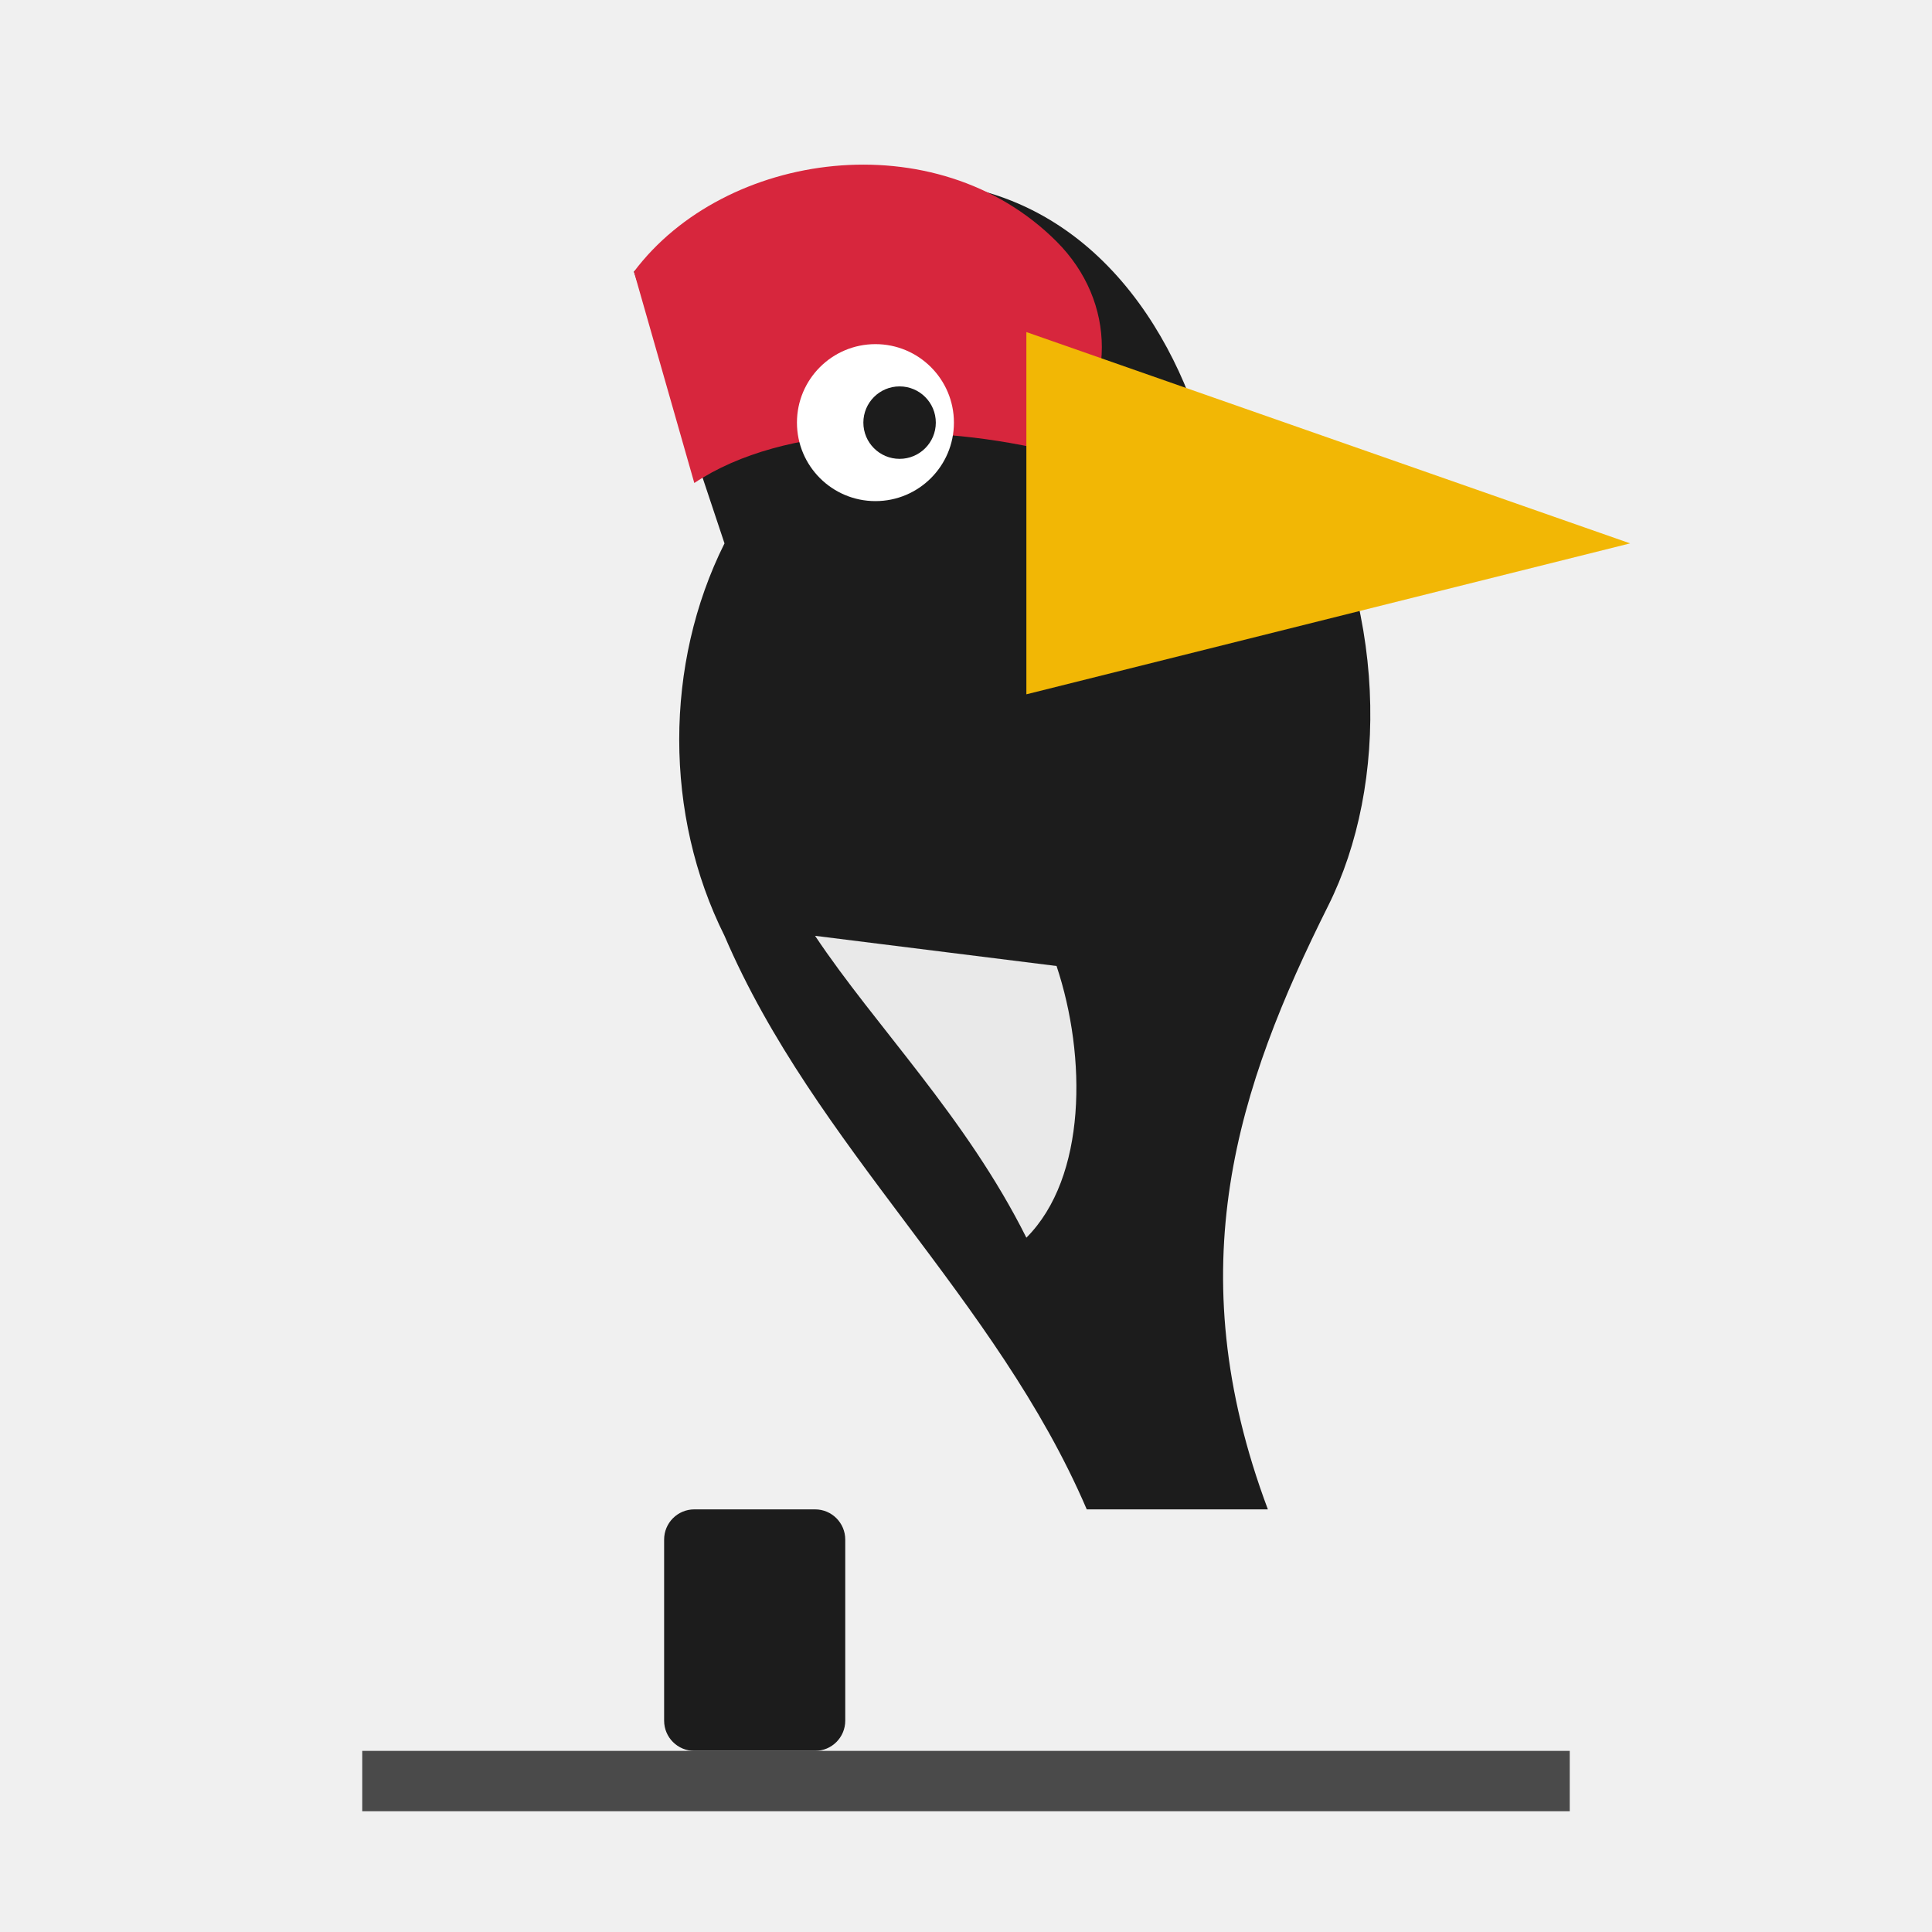
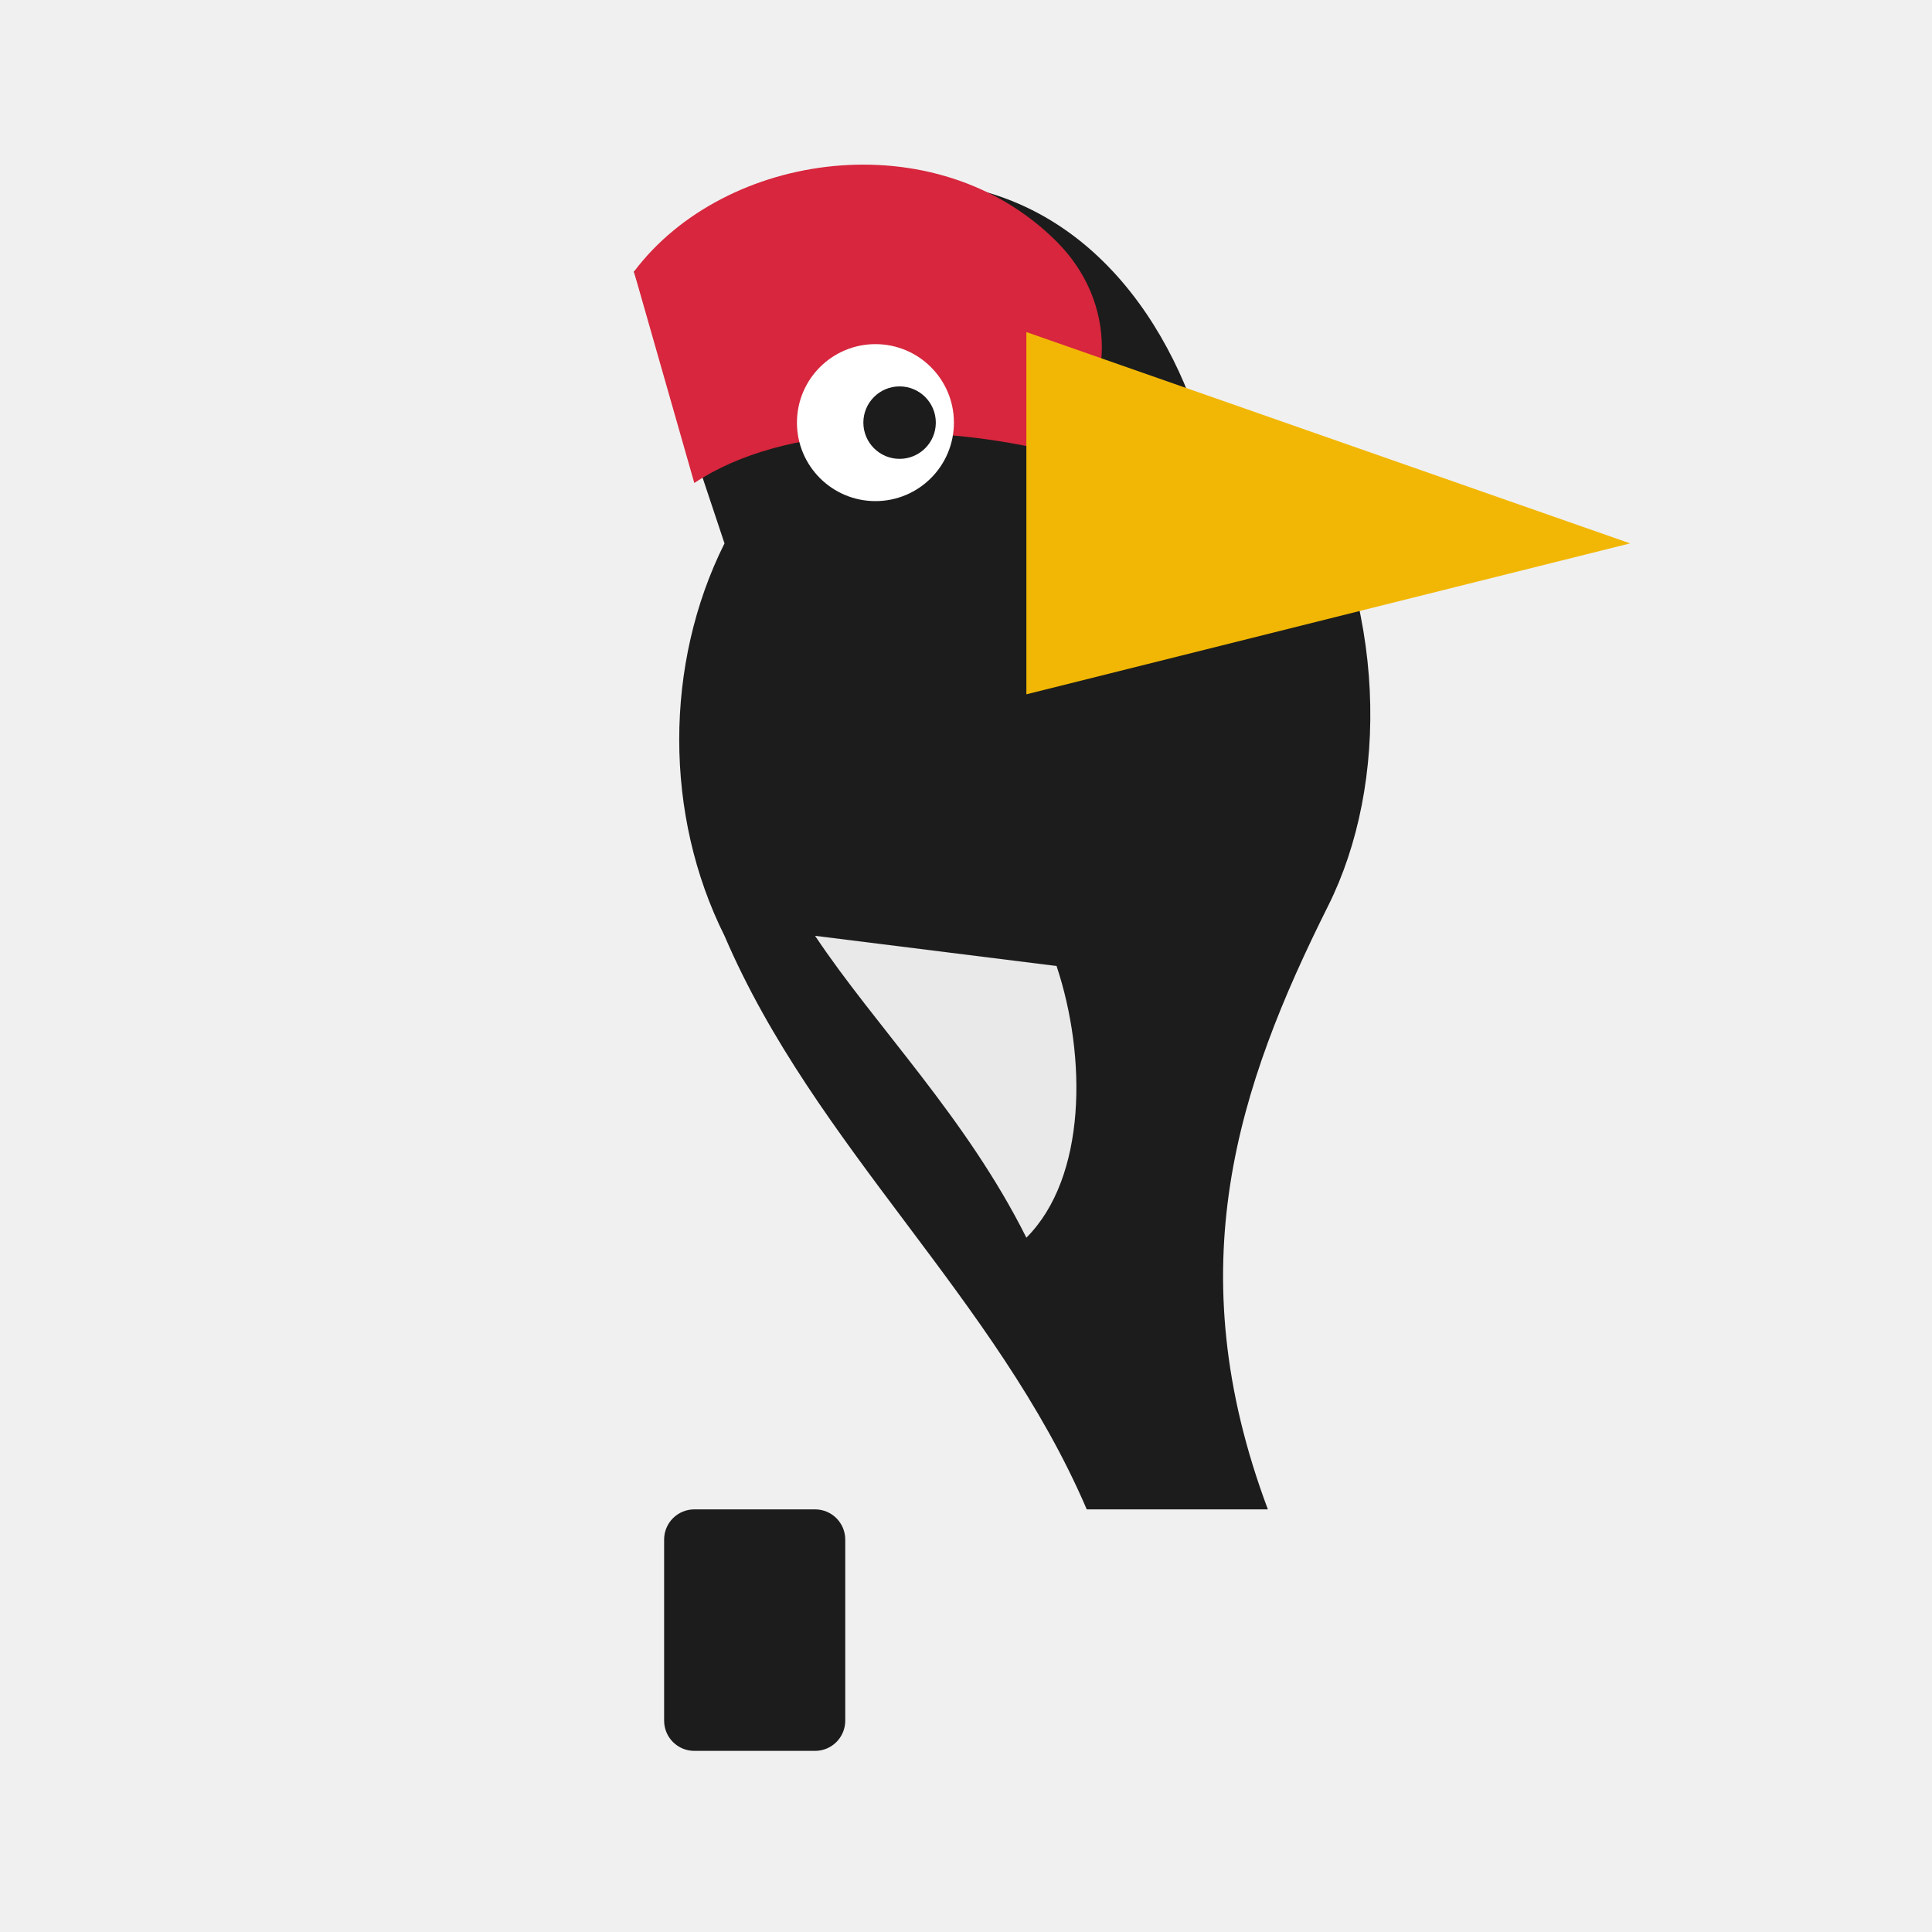
<svg xmlns="http://www.w3.org/2000/svg" viewBox="0 0 64 64" width="64" height="64">
  <path d="M30 6c-6 0-9 3-9 3l3 9c-2 4-2 9 0 13 3 7 9 12 12 19h6c-3-8-1-14 2-20 2-4 2-10-1-15h-3c-1-4-4-9-10-9z" fill="#1c1c1c" />
  <path d="M21 9c3-4 10-5 14-1 2 2 2 5 0 7-4-1-9-1-12 1z" fill="#d7263d" />
  <path d="M34 11l20 7-20 5z" fill="#f2b705" />
  <circle cx="29" cy="14" r="2.6" fill="#ffffff" />
  <circle cx="29.8" cy="14" r="1.2" fill="#1c1c1c" />
  <path d="M27 31c2 3 5 6 7 10 2-2 2-6 1-9z" fill="#ffffff" opacity=".9" />
  <rect x="22" y="50" width="6" height="8" rx="1" fill="#1c1c1c" />
-   <path d="M12 58h40v2H12z" fill="#4a4a4a" />
</svg>
